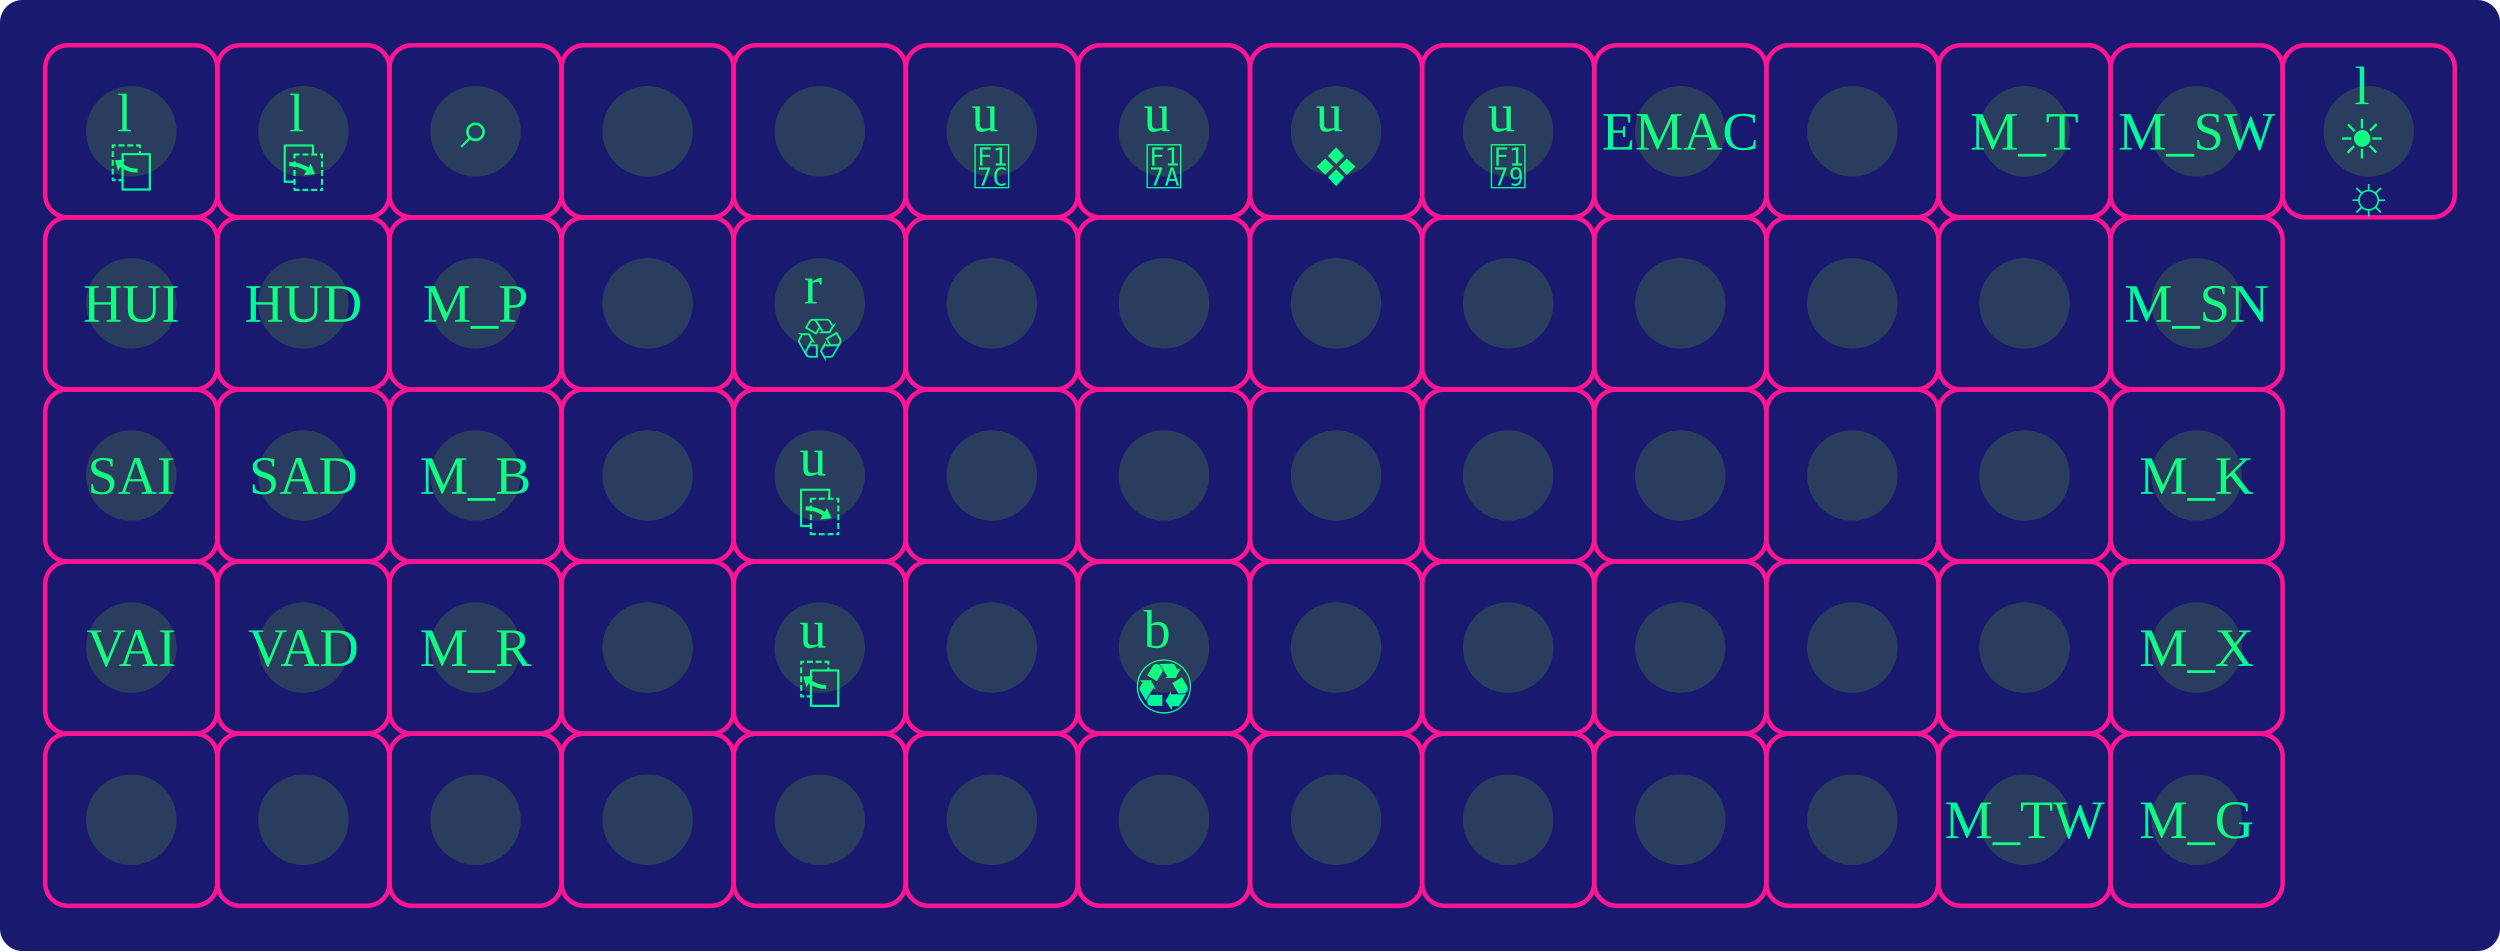
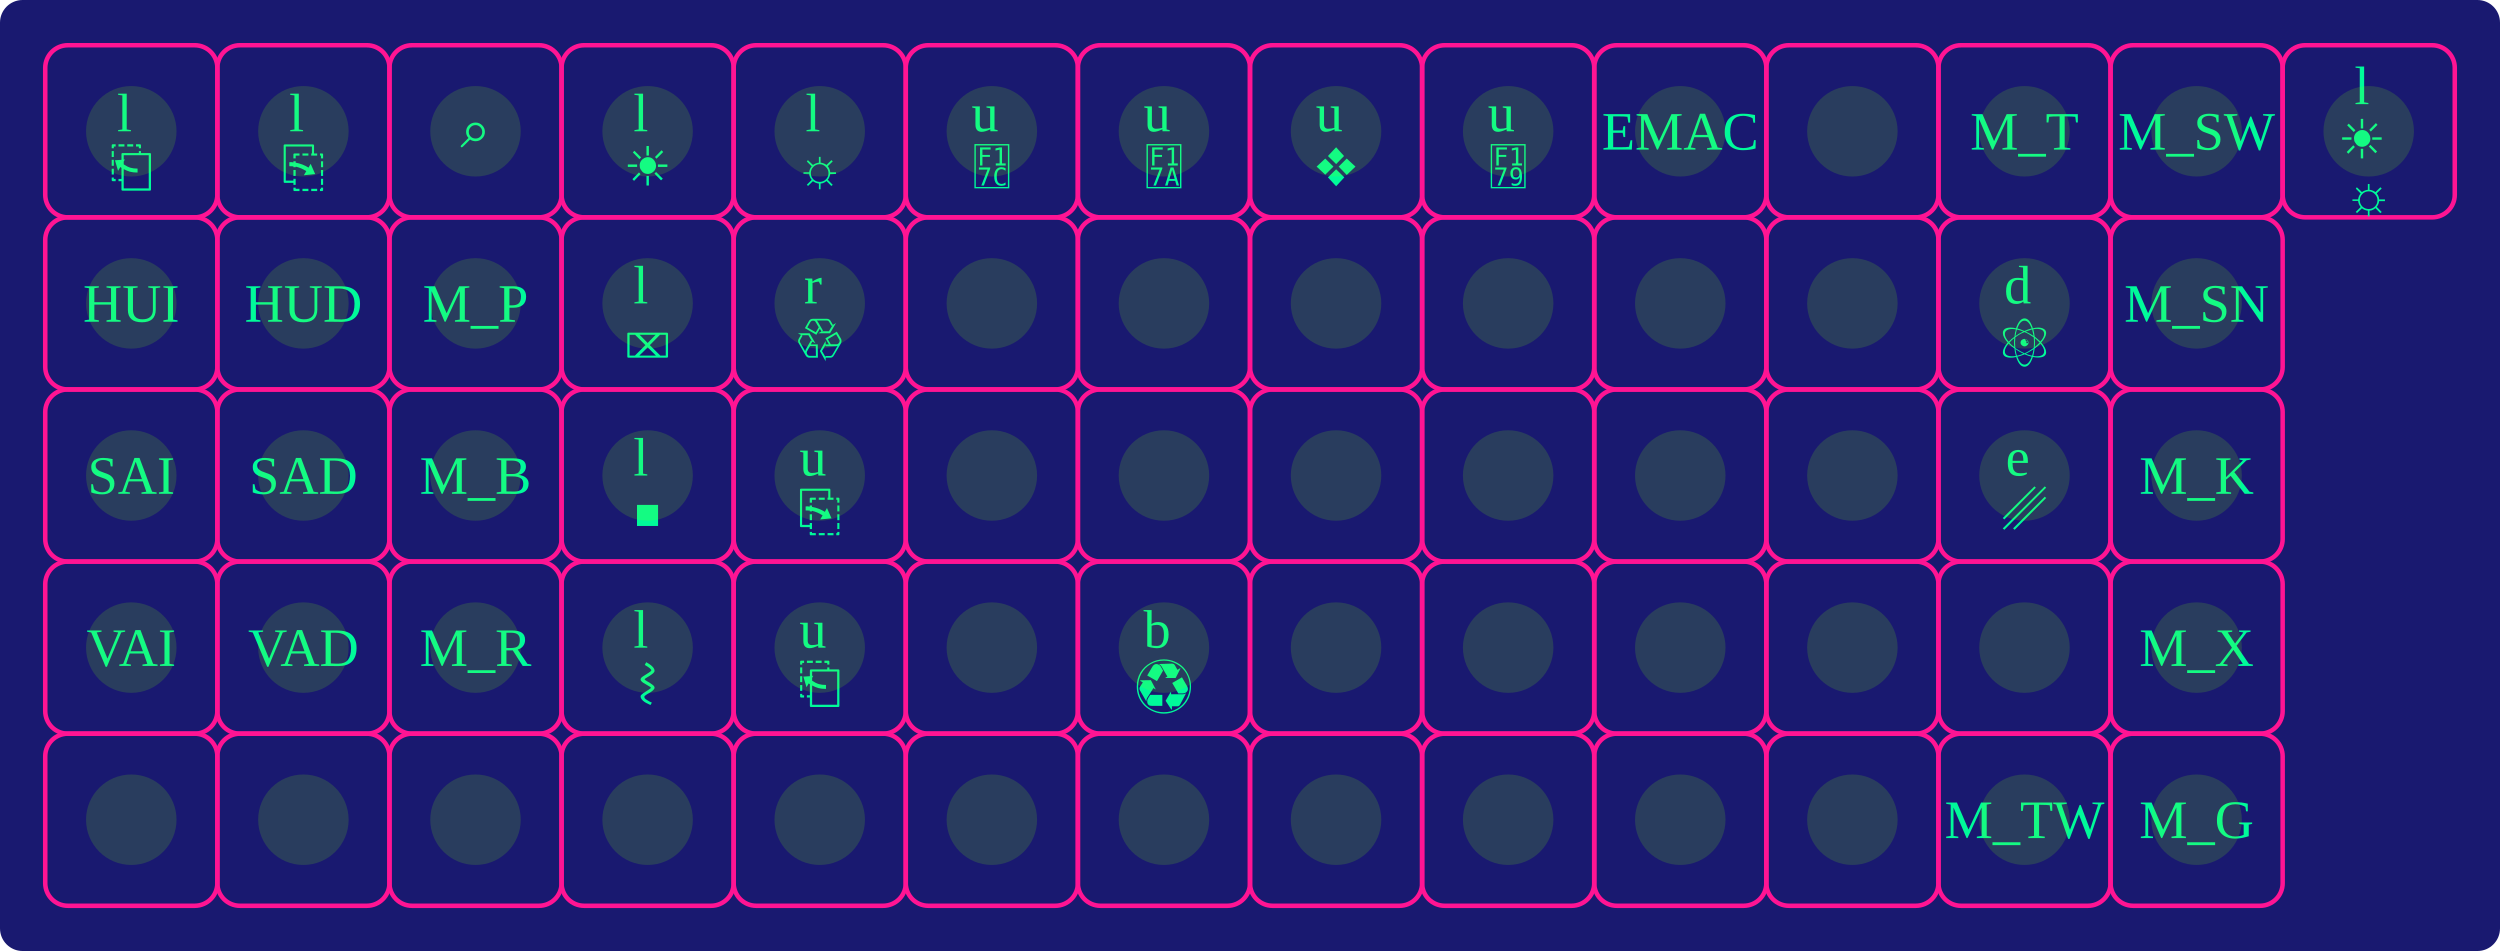
<svg xmlns="http://www.w3.org/2000/svg" width="1381.75" height="525.625" viewBox="-5 -5 276.35 105.125">
  <defs>
</defs>
  <rect x="-5" y="-5" width="276.35" height="105.125" fill="midnightblue" rx="2.5" ry="2.5" />
  <rect x="0.0" y="0.0" width="19.025" height="19.025" rx="2.5" ry="2.5" fill="none" stroke="deeppink" stroke-width="0.5" />
  <rect x="19.025" y="0.0" width="19.025" height="19.025" rx="2.5" ry="2.5" fill="none" stroke="deeppink" stroke-width="0.5" />
  <rect x="38.05" y="0.0" width="19.025" height="19.025" rx="2.5" ry="2.5" fill="none" stroke="deeppink" stroke-width="0.5" />
  <rect x="57.075" y="0.0" width="19.025" height="19.025" rx="2.5" ry="2.5" fill="none" stroke="deeppink" stroke-width="0.5" />
  <rect x="76.1" y="0.0" width="19.025" height="19.025" rx="2.5" ry="2.5" fill="none" stroke="deeppink" stroke-width="0.5" />
  <rect x="95.125" y="0.0" width="19.025" height="19.025" rx="2.5" ry="2.5" fill="none" stroke="deeppink" stroke-width="0.5" />
  <rect x="114.15" y="0.0" width="19.025" height="19.025" rx="2.5" ry="2.5" fill="none" stroke="deeppink" stroke-width="0.5" />
  <rect x="133.175" y="0.0" width="19.025" height="19.025" rx="2.5" ry="2.5" fill="none" stroke="deeppink" stroke-width="0.5" />
  <rect x="152.2" y="0.0" width="19.025" height="19.025" rx="2.5" ry="2.5" fill="none" stroke="deeppink" stroke-width="0.5" />
  <rect x="171.225" y="0.0" width="19.025" height="19.025" rx="2.5" ry="2.5" fill="none" stroke="deeppink" stroke-width="0.5" />
  <rect x="190.25" y="0.0" width="19.025" height="19.025" rx="2.5" ry="2.5" fill="none" stroke="deeppink" stroke-width="0.5" />
  <rect x="209.275" y="0.0" width="19.025" height="19.025" rx="2.5" ry="2.5" fill="none" stroke="deeppink" stroke-width="0.5" />
  <rect x="228.3" y="0.0" width="19.025" height="19.025" rx="2.5" ry="2.5" fill="none" stroke="deeppink" stroke-width="0.5" />
  <rect x="247.325" y="0.0" width="19.025" height="19.025" rx="2.5" ry="2.5" fill="none" stroke="deeppink" stroke-width="0.5" />
  <rect x="0.0" y="19.025" width="19.025" height="19.025" rx="2.5" ry="2.5" fill="none" stroke="deeppink" stroke-width="0.5" />
  <rect x="19.025" y="19.025" width="19.025" height="19.025" rx="2.5" ry="2.5" fill="none" stroke="deeppink" stroke-width="0.5" />
  <rect x="38.05" y="19.025" width="19.025" height="19.025" rx="2.5" ry="2.5" fill="none" stroke="deeppink" stroke-width="0.5" />
  <rect x="57.075" y="19.025" width="19.025" height="19.025" rx="2.5" ry="2.5" fill="none" stroke="deeppink" stroke-width="0.5" />
  <rect x="76.1" y="19.025" width="19.025" height="19.025" rx="2.5" ry="2.5" fill="none" stroke="deeppink" stroke-width="0.5" />
  <rect x="95.125" y="19.025" width="19.025" height="19.025" rx="2.5" ry="2.5" fill="none" stroke="deeppink" stroke-width="0.5" />
  <rect x="114.15" y="19.025" width="19.025" height="19.025" rx="2.5" ry="2.5" fill="none" stroke="deeppink" stroke-width="0.5" />
  <rect x="133.175" y="19.025" width="19.025" height="19.025" rx="2.5" ry="2.5" fill="none" stroke="deeppink" stroke-width="0.5" />
  <rect x="152.2" y="19.025" width="19.025" height="19.025" rx="2.5" ry="2.5" fill="none" stroke="deeppink" stroke-width="0.5" />
  <rect x="171.225" y="19.025" width="19.025" height="19.025" rx="2.5" ry="2.5" fill="none" stroke="deeppink" stroke-width="0.5" />
  <rect x="190.25" y="19.025" width="19.025" height="19.025" rx="2.5" ry="2.5" fill="none" stroke="deeppink" stroke-width="0.5" />
  <rect x="209.275" y="19.025" width="19.025" height="19.025" rx="2.5" ry="2.5" fill="none" stroke="deeppink" stroke-width="0.5" />
  <rect x="228.3" y="19.025" width="19.025" height="19.025" rx="2.5" ry="2.5" fill="none" stroke="deeppink" stroke-width="0.5" />
  <rect x="0.0" y="38.05" width="19.025" height="19.025" rx="2.5" ry="2.5" fill="none" stroke="deeppink" stroke-width="0.5" />
  <rect x="19.025" y="38.05" width="19.025" height="19.025" rx="2.5" ry="2.5" fill="none" stroke="deeppink" stroke-width="0.5" />
  <rect x="38.05" y="38.05" width="19.025" height="19.025" rx="2.5" ry="2.5" fill="none" stroke="deeppink" stroke-width="0.5" />
  <rect x="57.075" y="38.05" width="19.025" height="19.025" rx="2.5" ry="2.5" fill="none" stroke="deeppink" stroke-width="0.5" />
  <rect x="76.1" y="38.05" width="19.025" height="19.025" rx="2.5" ry="2.5" fill="none" stroke="deeppink" stroke-width="0.5" />
  <rect x="95.125" y="38.05" width="19.025" height="19.025" rx="2.5" ry="2.5" fill="none" stroke="deeppink" stroke-width="0.5" />
  <rect x="114.15" y="38.05" width="19.025" height="19.025" rx="2.5" ry="2.5" fill="none" stroke="deeppink" stroke-width="0.5" />
  <rect x="133.175" y="38.05" width="19.025" height="19.025" rx="2.5" ry="2.5" fill="none" stroke="deeppink" stroke-width="0.5" />
  <rect x="152.2" y="38.05" width="19.025" height="19.025" rx="2.5" ry="2.5" fill="none" stroke="deeppink" stroke-width="0.5" />
  <rect x="171.225" y="38.05" width="19.025" height="19.025" rx="2.5" ry="2.5" fill="none" stroke="deeppink" stroke-width="0.5" />
  <rect x="190.25" y="38.05" width="19.025" height="19.025" rx="2.5" ry="2.5" fill="none" stroke="deeppink" stroke-width="0.5" />
  <rect x="209.275" y="38.05" width="19.025" height="19.025" rx="2.5" ry="2.5" fill="none" stroke="deeppink" stroke-width="0.5" />
  <rect x="228.3" y="38.05" width="19.025" height="19.025" rx="2.5" ry="2.5" fill="none" stroke="deeppink" stroke-width="0.5" />
  <rect x="0.0" y="57.075" width="19.025" height="19.025" rx="2.5" ry="2.5" fill="none" stroke="deeppink" stroke-width="0.5" />
  <rect x="19.025" y="57.075" width="19.025" height="19.025" rx="2.5" ry="2.5" fill="none" stroke="deeppink" stroke-width="0.5" />
  <rect x="38.05" y="57.075" width="19.025" height="19.025" rx="2.5" ry="2.5" fill="none" stroke="deeppink" stroke-width="0.5" />
  <rect x="57.075" y="57.075" width="19.025" height="19.025" rx="2.5" ry="2.5" fill="none" stroke="deeppink" stroke-width="0.5" />
  <rect x="76.1" y="57.075" width="19.025" height="19.025" rx="2.5" ry="2.5" fill="none" stroke="deeppink" stroke-width="0.5" />
  <rect x="95.125" y="57.075" width="19.025" height="19.025" rx="2.5" ry="2.5" fill="none" stroke="deeppink" stroke-width="0.5" />
  <rect x="114.15" y="57.075" width="19.025" height="19.025" rx="2.5" ry="2.5" fill="none" stroke="deeppink" stroke-width="0.5" />
  <rect x="133.175" y="57.075" width="19.025" height="19.025" rx="2.5" ry="2.5" fill="none" stroke="deeppink" stroke-width="0.5" />
  <rect x="152.2" y="57.075" width="19.025" height="19.025" rx="2.5" ry="2.5" fill="none" stroke="deeppink" stroke-width="0.5" />
  <rect x="171.225" y="57.075" width="19.025" height="19.025" rx="2.5" ry="2.5" fill="none" stroke="deeppink" stroke-width="0.5" />
  <rect x="190.25" y="57.075" width="19.025" height="19.025" rx="2.5" ry="2.5" fill="none" stroke="deeppink" stroke-width="0.5" />
  <rect x="209.275" y="57.075" width="19.025" height="19.025" rx="2.5" ry="2.5" fill="none" stroke="deeppink" stroke-width="0.5" />
  <rect x="228.3" y="57.075" width="19.025" height="19.025" rx="2.5" ry="2.5" fill="none" stroke="deeppink" stroke-width="0.5" />
  <rect x="0.0" y="76.1" width="19.025" height="19.025" rx="2.5" ry="2.5" fill="none" stroke="deeppink" stroke-width="0.5" />
  <rect x="19.025" y="76.1" width="19.025" height="19.025" rx="2.5" ry="2.5" fill="none" stroke="deeppink" stroke-width="0.5" />
  <rect x="38.05" y="76.1" width="19.025" height="19.025" rx="2.5" ry="2.5" fill="none" stroke="deeppink" stroke-width="0.5" />
  <rect x="57.075" y="76.1" width="19.025" height="19.025" rx="2.5" ry="2.5" fill="none" stroke="deeppink" stroke-width="0.5" />
  <rect x="76.1" y="76.1" width="19.025" height="19.025" rx="2.5" ry="2.5" fill="none" stroke="deeppink" stroke-width="0.5" />
  <rect x="95.125" y="76.1" width="19.025" height="19.025" rx="2.5" ry="2.5" fill="none" stroke="deeppink" stroke-width="0.5" />
  <rect x="114.15" y="76.1" width="19.025" height="19.025" rx="2.5" ry="2.5" fill="none" stroke="deeppink" stroke-width="0.5" />
  <rect x="133.175" y="76.1" width="19.025" height="19.025" rx="2.5" ry="2.5" fill="none" stroke="deeppink" stroke-width="0.5" />
  <rect x="152.2" y="76.1" width="19.025" height="19.025" rx="2.5" ry="2.5" fill="none" stroke="deeppink" stroke-width="0.5" />
  <rect x="171.225" y="76.1" width="19.025" height="19.025" rx="2.5" ry="2.5" fill="none" stroke="deeppink" stroke-width="0.5" />
  <rect x="190.25" y="76.1" width="19.025" height="19.025" rx="2.5" ry="2.5" fill="none" stroke="deeppink" stroke-width="0.5" />
  <rect x="209.275" y="76.1" width="19.025" height="19.025" rx="2.5" ry="2.5" fill="none" stroke="deeppink" stroke-width="0.5" />
  <rect x="228.3" y="76.1" width="19.025" height="19.025" rx="2.5" ry="2.5" fill="none" stroke="deeppink" stroke-width="0.5" />
  <text x="9.512" y="9.512" font-size="6" fill="mediumspringgreen" text-anchor="middle">
    <tspan x="9.512" dy="0.0em">l</tspan>
    <tspan x="9.512" dy="1em">⎗</tspan>
  </text>
  <text x="28.537" y="9.512" font-size="6" fill="mediumspringgreen" text-anchor="middle">
    <tspan x="28.537" dy="0.0em">l</tspan>
    <tspan x="28.537" dy="1em">⎘</tspan>
  </text>
  <text x="47.562" y="9.512" font-size="6" fill="mediumspringgreen" text-anchor="middle" dominant-baseline="central">⌕</text>
-   <text x="66.587" y="9.512" font-size="6" fill="mediumspringgreen" text-anchor="middle" dominant-baseline="central" />
-   <text x="85.612" y="9.512" font-size="6" fill="mediumspringgreen" text-anchor="middle" dominant-baseline="central" />
+   <text x="66.587" y="9.512" font-size="6" fill="mediumspringgreen" text-anchor="middle">
+     <tspan x="66.587" dy="0.0em">l</tspan>
+     <tspan x="66.587" dy="1em">☀</tspan>
+   </text>
+   <text x="85.612" y="9.512" font-size="6" fill="mediumspringgreen" text-anchor="middle">
+     <tspan x="85.612" dy="0.0em">l</tspan>
+     <tspan x="85.612" dy="1em">☼</tspan>
+   </text>
  <text x="104.638" y="9.512" font-size="6" fill="mediumspringgreen" text-anchor="middle">
    <tspan x="104.638" dy="0.0em">u</tspan>
    <tspan x="104.638" dy="1em"></tspan>
  </text>
  <text x="123.662" y="9.512" font-size="6" fill="mediumspringgreen" text-anchor="middle">
    <tspan x="123.662" dy="0.0em">u</tspan>
    <tspan x="123.662" dy="1em"></tspan>
  </text>
  <text x="142.687" y="9.512" font-size="6" fill="mediumspringgreen" text-anchor="middle">
    <tspan x="142.687" dy="0.0em">u</tspan>
    <tspan x="142.687" dy="1em">❖</tspan>
  </text>
  <text x="161.712" y="9.512" font-size="6" fill="mediumspringgreen" text-anchor="middle">
    <tspan x="161.712" dy="0.0em">u</tspan>
    <tspan x="161.712" dy="1em"></tspan>
  </text>
  <text x="180.737" y="9.512" font-size="6" fill="mediumspringgreen" text-anchor="middle" dominant-baseline="central">EMAC</text>
  <text x="199.762" y="9.512" font-size="6" fill="mediumspringgreen" text-anchor="middle" dominant-baseline="central" />
  <text x="218.787" y="9.512" font-size="6" fill="mediumspringgreen" text-anchor="middle" dominant-baseline="central">M_T</text>
  <text x="237.812" y="9.512" font-size="6" fill="mediumspringgreen" text-anchor="middle" dominant-baseline="central">M_SW</text>
  <text x="256.837" y="9.512" font-size="6" fill="mediumspringgreen" text-anchor="middle">
    <tspan x="256.837" dy="-0.5em">l</tspan>
    <tspan x="256.837" dy="1em">☀</tspan>
    <tspan x="256.837" dy="1em">☼</tspan>
  </text>
  <text x="9.512" y="28.537" font-size="6" fill="mediumspringgreen" text-anchor="middle" dominant-baseline="central">HUI</text>
  <text x="28.537" y="28.537" font-size="6" fill="mediumspringgreen" text-anchor="middle" dominant-baseline="central">HUD</text>
  <text x="47.562" y="28.537" font-size="6" fill="mediumspringgreen" text-anchor="middle" dominant-baseline="central">M_P</text>
-   <text x="66.587" y="28.537" font-size="6" fill="mediumspringgreen" text-anchor="middle" dominant-baseline="central" />
+   <text x="66.587" y="28.537" font-size="6" fill="mediumspringgreen" text-anchor="middle">
+     <tspan x="66.587" dy="0.0em">l</tspan>
+     <tspan x="66.587" dy="1em">⌧</tspan>
+   </text>
  <text x="85.612" y="28.537" font-size="6" fill="mediumspringgreen" text-anchor="middle">
    <tspan x="85.612" dy="0.0em">r</tspan>
    <tspan x="85.612" dy="1em">♲</tspan>
  </text>
  <text x="104.638" y="28.537" font-size="6" fill="mediumspringgreen" text-anchor="middle" dominant-baseline="central" />
  <text x="123.662" y="28.537" font-size="6" fill="mediumspringgreen" text-anchor="middle" dominant-baseline="central" />
  <text x="142.687" y="28.537" font-size="6" fill="mediumspringgreen" text-anchor="middle" dominant-baseline="central" />
  <text x="161.712" y="28.537" font-size="6" fill="mediumspringgreen" text-anchor="middle" dominant-baseline="central" />
  <text x="180.737" y="28.537" font-size="6" fill="mediumspringgreen" text-anchor="middle" dominant-baseline="central" />
  <text x="199.762" y="28.537" font-size="6" fill="mediumspringgreen" text-anchor="middle" dominant-baseline="central" />
-   <text x="218.787" y="28.537" font-size="6" fill="mediumspringgreen" text-anchor="middle" dominant-baseline="central" />
+   <text x="218.787" y="28.537" font-size="6" fill="mediumspringgreen" text-anchor="middle">
+     <tspan x="218.787" dy="0.0em">d</tspan>
+     <tspan x="218.787" dy="1em">⚛</tspan>
+   </text>
  <text x="237.812" y="28.537" font-size="6" fill="mediumspringgreen" text-anchor="middle" dominant-baseline="central">M_SN</text>
  <text x="9.512" y="47.562" font-size="6" fill="mediumspringgreen" text-anchor="middle" dominant-baseline="central">SAI</text>
  <text x="28.537" y="47.562" font-size="6" fill="mediumspringgreen" text-anchor="middle" dominant-baseline="central">SAD</text>
  <text x="47.562" y="47.562" font-size="6" fill="mediumspringgreen" text-anchor="middle" dominant-baseline="central">M_B</text>
-   <text x="66.587" y="47.562" font-size="6" fill="mediumspringgreen" text-anchor="middle" dominant-baseline="central" />
+   <text x="66.587" y="47.562" font-size="6" fill="mediumspringgreen" text-anchor="middle">
+     <tspan x="66.587" dy="0.0em">l</tspan>
+     <tspan x="66.587" dy="1em">⏹</tspan>
+   </text>
  <text x="85.612" y="47.562" font-size="6" fill="mediumspringgreen" text-anchor="middle">
    <tspan x="85.612" dy="0.0em">u</tspan>
    <tspan x="85.612" dy="1em">⎘</tspan>
  </text>
  <text x="104.638" y="47.562" font-size="6" fill="mediumspringgreen" text-anchor="middle" dominant-baseline="central" />
  <text x="123.662" y="47.562" font-size="6" fill="mediumspringgreen" text-anchor="middle" dominant-baseline="central" />
  <text x="142.687" y="47.562" font-size="6" fill="mediumspringgreen" text-anchor="middle" dominant-baseline="central" />
  <text x="161.712" y="47.562" font-size="6" fill="mediumspringgreen" text-anchor="middle" dominant-baseline="central" />
  <text x="180.737" y="47.562" font-size="6" fill="mediumspringgreen" text-anchor="middle" dominant-baseline="central" />
  <text x="199.762" y="47.562" font-size="6" fill="mediumspringgreen" text-anchor="middle" dominant-baseline="central" />
-   <text x="218.787" y="47.562" font-size="6" fill="mediumspringgreen" text-anchor="middle" dominant-baseline="central" />
+   <text x="218.787" y="47.562" font-size="6" fill="mediumspringgreen" text-anchor="middle">
+     <tspan x="218.787" dy="0.0em">e</tspan>
+     <tspan x="218.787" dy="1em">␥</tspan>
+   </text>
  <text x="237.812" y="47.562" font-size="6" fill="mediumspringgreen" text-anchor="middle" dominant-baseline="central">M_K</text>
  <text x="9.512" y="66.587" font-size="6" fill="mediumspringgreen" text-anchor="middle" dominant-baseline="central">VAI</text>
  <text x="28.537" y="66.587" font-size="6" fill="mediumspringgreen" text-anchor="middle" dominant-baseline="central">VAD</text>
  <text x="47.562" y="66.587" font-size="6" fill="mediumspringgreen" text-anchor="middle" dominant-baseline="central">M_R</text>
-   <text x="66.587" y="66.587" font-size="6" fill="mediumspringgreen" text-anchor="middle" dominant-baseline="central" />
+   <text x="66.587" y="66.587" font-size="6" fill="mediumspringgreen" text-anchor="middle">
+     <tspan x="66.587" dy="0.0em">l</tspan>
+     <tspan x="66.587" dy="1em">⌇</tspan>
+   </text>
  <text x="85.612" y="66.587" font-size="6" fill="mediumspringgreen" text-anchor="middle">
    <tspan x="85.612" dy="0.0em">u</tspan>
    <tspan x="85.612" dy="1em">⎗</tspan>
  </text>
  <text x="104.638" y="66.587" font-size="6" fill="mediumspringgreen" text-anchor="middle" dominant-baseline="central" />
  <text x="123.662" y="66.587" font-size="6" fill="mediumspringgreen" text-anchor="middle">
    <tspan x="123.662" dy="0.0em">b</tspan>
    <tspan x="123.662" dy="1em">♽</tspan>
  </text>
  <text x="142.687" y="66.587" font-size="6" fill="mediumspringgreen" text-anchor="middle" dominant-baseline="central" />
  <text x="161.712" y="66.587" font-size="6" fill="mediumspringgreen" text-anchor="middle" dominant-baseline="central" />
  <text x="180.737" y="66.587" font-size="6" fill="mediumspringgreen" text-anchor="middle" dominant-baseline="central" />
  <text x="199.762" y="66.587" font-size="6" fill="mediumspringgreen" text-anchor="middle" dominant-baseline="central" />
  <text x="218.787" y="66.587" font-size="6" fill="mediumspringgreen" text-anchor="middle" dominant-baseline="central" />
  <text x="237.812" y="66.587" font-size="6" fill="mediumspringgreen" text-anchor="middle" dominant-baseline="central">M_X</text>
  <text x="9.512" y="85.612" font-size="6" fill="mediumspringgreen" text-anchor="middle" dominant-baseline="central" />
  <text x="28.537" y="85.612" font-size="6" fill="mediumspringgreen" text-anchor="middle" dominant-baseline="central" />
  <text x="47.562" y="85.612" font-size="6" fill="mediumspringgreen" text-anchor="middle" dominant-baseline="central" />
  <text x="66.587" y="85.612" font-size="6" fill="mediumspringgreen" text-anchor="middle" dominant-baseline="central" />
  <text x="85.612" y="85.612" font-size="6" fill="mediumspringgreen" text-anchor="middle" dominant-baseline="central" />
  <text x="104.638" y="85.612" font-size="6" fill="mediumspringgreen" text-anchor="middle" dominant-baseline="central" />
  <text x="123.662" y="85.612" font-size="6" fill="mediumspringgreen" text-anchor="middle" dominant-baseline="central" />
  <text x="142.687" y="85.612" font-size="6" fill="mediumspringgreen" text-anchor="middle" dominant-baseline="central" />
  <text x="161.712" y="85.612" font-size="6" fill="mediumspringgreen" text-anchor="middle" dominant-baseline="central" />
  <text x="180.737" y="85.612" font-size="6" fill="mediumspringgreen" text-anchor="middle" dominant-baseline="central" />
  <text x="199.762" y="85.612" font-size="6" fill="mediumspringgreen" text-anchor="middle" dominant-baseline="central" />
  <text x="218.787" y="85.612" font-size="6" fill="mediumspringgreen" text-anchor="middle" dominant-baseline="central">M_TW</text>
  <text x="237.812" y="85.612" font-size="6" fill="mediumspringgreen" text-anchor="middle" dominant-baseline="central">M_G</text>
  <circle cx="9.512" cy="9.512" r="5" fill="chartreuse" stroke="none" opacity="0.16" stroke-width="0.5">
</circle>
  <circle cx="28.537" cy="9.512" r="5" fill="chartreuse" stroke="none" opacity="0.16" stroke-width="0.5">
</circle>
  <circle cx="47.562" cy="9.512" r="5" fill="chartreuse" stroke="none" opacity="0.16" stroke-width="0.5">
</circle>
  <circle cx="66.587" cy="9.512" r="5" fill="chartreuse" stroke="none" opacity="0.16" stroke-width="0.5">
</circle>
  <circle cx="85.612" cy="9.512" r="5" fill="chartreuse" stroke="none" opacity="0.16" stroke-width="0.5">
</circle>
  <circle cx="104.638" cy="9.512" r="5" fill="chartreuse" stroke="none" opacity="0.16" stroke-width="0.5">
</circle>
  <circle cx="123.662" cy="9.512" r="5" fill="chartreuse" stroke="none" opacity="0.16" stroke-width="0.5">
</circle>
  <circle cx="142.687" cy="9.512" r="5" fill="chartreuse" stroke="none" opacity="0.16" stroke-width="0.5">
</circle>
  <circle cx="161.712" cy="9.512" r="5" fill="chartreuse" stroke="none" opacity="0.16" stroke-width="0.5">
</circle>
  <circle cx="180.737" cy="9.512" r="5" fill="chartreuse" stroke="none" opacity="0.16" stroke-width="0.5">
</circle>
  <circle cx="199.762" cy="9.512" r="5" fill="chartreuse" stroke="none" opacity="0.16" stroke-width="0.5">
</circle>
  <circle cx="218.787" cy="9.512" r="5" fill="chartreuse" stroke="none" opacity="0.16" stroke-width="0.5">
</circle>
  <circle cx="237.812" cy="9.512" r="5" fill="chartreuse" stroke="none" opacity="0.16" stroke-width="0.5">
</circle>
  <circle cx="256.837" cy="9.512" r="5" fill="chartreuse" stroke="none" opacity="0.16" stroke-width="0.5">
</circle>
  <circle cx="9.512" cy="28.537" r="5" fill="chartreuse" stroke="none" opacity="0.16" stroke-width="0.5">
</circle>
  <circle cx="28.537" cy="28.537" r="5" fill="chartreuse" stroke="none" opacity="0.16" stroke-width="0.5">
</circle>
  <circle cx="47.562" cy="28.537" r="5" fill="chartreuse" stroke="none" opacity="0.16" stroke-width="0.5">
</circle>
  <circle cx="66.587" cy="28.537" r="5" fill="chartreuse" stroke="none" opacity="0.16" stroke-width="0.5">
</circle>
  <circle cx="85.612" cy="28.537" r="5" fill="chartreuse" stroke="none" opacity="0.16" stroke-width="0.5">
</circle>
  <circle cx="104.638" cy="28.537" r="5" fill="chartreuse" stroke="none" opacity="0.16" stroke-width="0.5">
</circle>
  <circle cx="123.662" cy="28.537" r="5" fill="chartreuse" stroke="none" opacity="0.16" stroke-width="0.5">
</circle>
  <circle cx="142.687" cy="28.537" r="5" fill="chartreuse" stroke="none" opacity="0.16" stroke-width="0.5">
</circle>
  <circle cx="161.712" cy="28.537" r="5" fill="chartreuse" stroke="none" opacity="0.16" stroke-width="0.5">
</circle>
  <circle cx="180.737" cy="28.537" r="5" fill="chartreuse" stroke="none" opacity="0.16" stroke-width="0.5">
</circle>
  <circle cx="199.762" cy="28.537" r="5" fill="chartreuse" stroke="none" opacity="0.16" stroke-width="0.5">
</circle>
  <circle cx="218.787" cy="28.537" r="5" fill="chartreuse" stroke="none" opacity="0.16" stroke-width="0.5">
</circle>
  <circle cx="237.812" cy="28.537" r="5" fill="chartreuse" stroke="none" opacity="0.16" stroke-width="0.5">
</circle>
  <circle cx="9.512" cy="47.562" r="5" fill="chartreuse" stroke="none" opacity="0.16" stroke-width="0.5">
</circle>
  <circle cx="28.537" cy="47.562" r="5" fill="chartreuse" stroke="none" opacity="0.16" stroke-width="0.5">
</circle>
  <circle cx="47.562" cy="47.562" r="5" fill="chartreuse" stroke="none" opacity="0.16" stroke-width="0.5">
</circle>
  <circle cx="66.587" cy="47.562" r="5" fill="chartreuse" stroke="none" opacity="0.16" stroke-width="0.5">
</circle>
  <circle cx="85.612" cy="47.562" r="5" fill="chartreuse" stroke="none" opacity="0.16" stroke-width="0.5">
</circle>
  <circle cx="104.638" cy="47.562" r="5" fill="chartreuse" stroke="none" opacity="0.16" stroke-width="0.5">
</circle>
  <circle cx="123.662" cy="47.562" r="5" fill="chartreuse" stroke="none" opacity="0.16" stroke-width="0.5">
</circle>
  <circle cx="142.687" cy="47.562" r="5" fill="chartreuse" stroke="none" opacity="0.16" stroke-width="0.5">
</circle>
  <circle cx="161.712" cy="47.562" r="5" fill="chartreuse" stroke="none" opacity="0.16" stroke-width="0.5">
</circle>
  <circle cx="180.737" cy="47.562" r="5" fill="chartreuse" stroke="none" opacity="0.16" stroke-width="0.5">
</circle>
  <circle cx="199.762" cy="47.562" r="5" fill="chartreuse" stroke="none" opacity="0.16" stroke-width="0.5">
</circle>
  <circle cx="218.787" cy="47.562" r="5" fill="chartreuse" stroke="none" opacity="0.16" stroke-width="0.5">
</circle>
  <circle cx="237.812" cy="47.562" r="5" fill="chartreuse" stroke="none" opacity="0.16" stroke-width="0.5">
</circle>
  <circle cx="9.512" cy="66.587" r="5" fill="chartreuse" stroke="none" opacity="0.16" stroke-width="0.5">
</circle>
  <circle cx="28.537" cy="66.587" r="5" fill="chartreuse" stroke="none" opacity="0.16" stroke-width="0.5">
</circle>
  <circle cx="47.562" cy="66.587" r="5" fill="chartreuse" stroke="none" opacity="0.16" stroke-width="0.5">
</circle>
  <circle cx="66.587" cy="66.587" r="5" fill="chartreuse" stroke="none" opacity="0.16" stroke-width="0.5">
</circle>
  <circle cx="85.612" cy="66.587" r="5" fill="chartreuse" stroke="none" opacity="0.16" stroke-width="0.5">
</circle>
  <circle cx="104.638" cy="66.587" r="5" fill="chartreuse" stroke="none" opacity="0.16" stroke-width="0.5">
</circle>
  <circle cx="123.662" cy="66.587" r="5" fill="chartreuse" stroke="none" opacity="0.16" stroke-width="0.5">
</circle>
  <circle cx="142.687" cy="66.587" r="5" fill="chartreuse" stroke="none" opacity="0.16" stroke-width="0.5">
</circle>
  <circle cx="161.712" cy="66.587" r="5" fill="chartreuse" stroke="none" opacity="0.16" stroke-width="0.5">
</circle>
  <circle cx="180.737" cy="66.587" r="5" fill="chartreuse" stroke="none" opacity="0.16" stroke-width="0.5">
</circle>
  <circle cx="199.762" cy="66.587" r="5" fill="chartreuse" stroke="none" opacity="0.16" stroke-width="0.5">
</circle>
  <circle cx="218.787" cy="66.587" r="5" fill="chartreuse" stroke="none" opacity="0.16" stroke-width="0.5">
</circle>
  <circle cx="237.812" cy="66.587" r="5" fill="chartreuse" stroke="none" opacity="0.16" stroke-width="0.5">
</circle>
  <circle cx="9.512" cy="85.612" r="5" fill="chartreuse" stroke="none" opacity="0.16" stroke-width="0.5">
</circle>
  <circle cx="28.537" cy="85.612" r="5" fill="chartreuse" stroke="none" opacity="0.16" stroke-width="0.5">
</circle>
  <circle cx="47.562" cy="85.612" r="5" fill="chartreuse" stroke="none" opacity="0.16" stroke-width="0.5">
</circle>
  <circle cx="66.587" cy="85.612" r="5" fill="chartreuse" stroke="none" opacity="0.16" stroke-width="0.5">
</circle>
  <circle cx="85.612" cy="85.612" r="5" fill="chartreuse" stroke="none" opacity="0.16" stroke-width="0.5">
</circle>
  <circle cx="104.638" cy="85.612" r="5" fill="chartreuse" stroke="none" opacity="0.16" stroke-width="0.5">
</circle>
  <circle cx="123.662" cy="85.612" r="5" fill="chartreuse" stroke="none" opacity="0.16" stroke-width="0.5">
</circle>
  <circle cx="142.687" cy="85.612" r="5" fill="chartreuse" stroke="none" opacity="0.16" stroke-width="0.5">
</circle>
  <circle cx="161.712" cy="85.612" r="5" fill="chartreuse" stroke="none" opacity="0.16" stroke-width="0.5">
</circle>
  <circle cx="180.737" cy="85.612" r="5" fill="chartreuse" stroke="none" opacity="0.16" stroke-width="0.5">
</circle>
  <circle cx="199.762" cy="85.612" r="5" fill="chartreuse" stroke="none" opacity="0.16" stroke-width="0.5">
</circle>
  <circle cx="218.787" cy="85.612" r="5" fill="chartreuse" stroke="none" opacity="0.16" stroke-width="0.5">
</circle>
  <circle cx="237.812" cy="85.612" r="5" fill="chartreuse" stroke="none" opacity="0.16" stroke-width="0.5">
</circle>
</svg>
